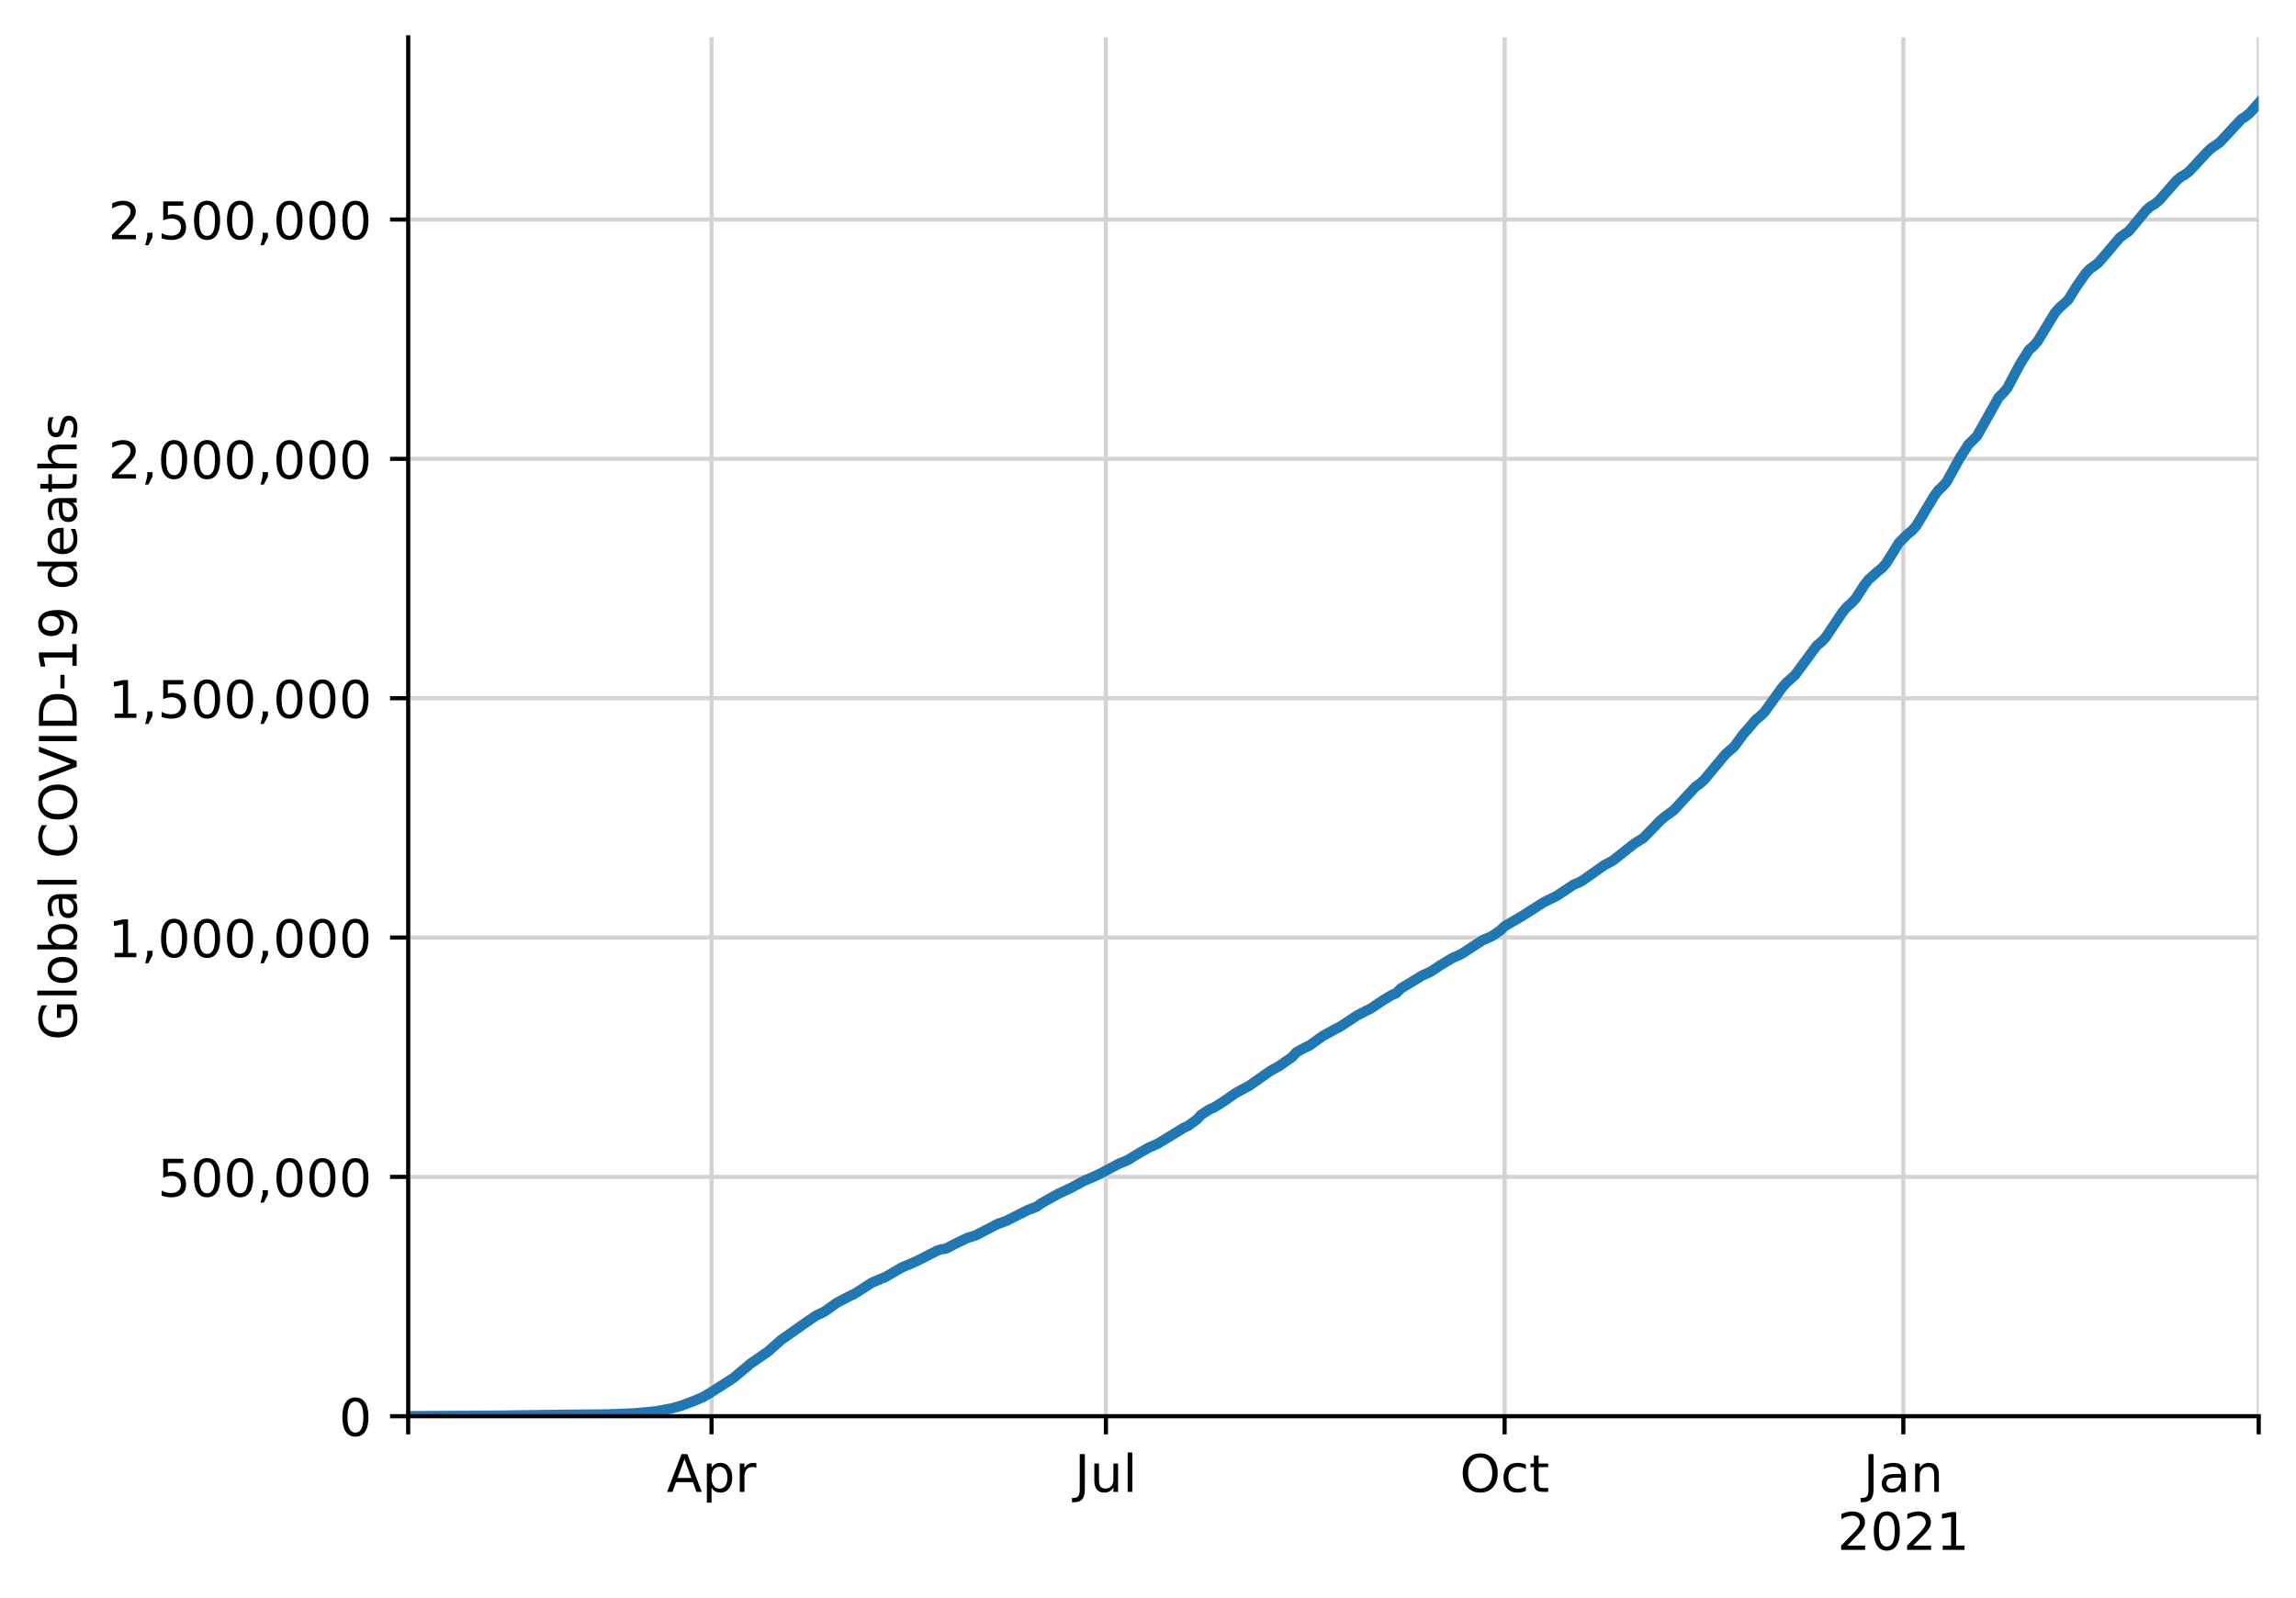
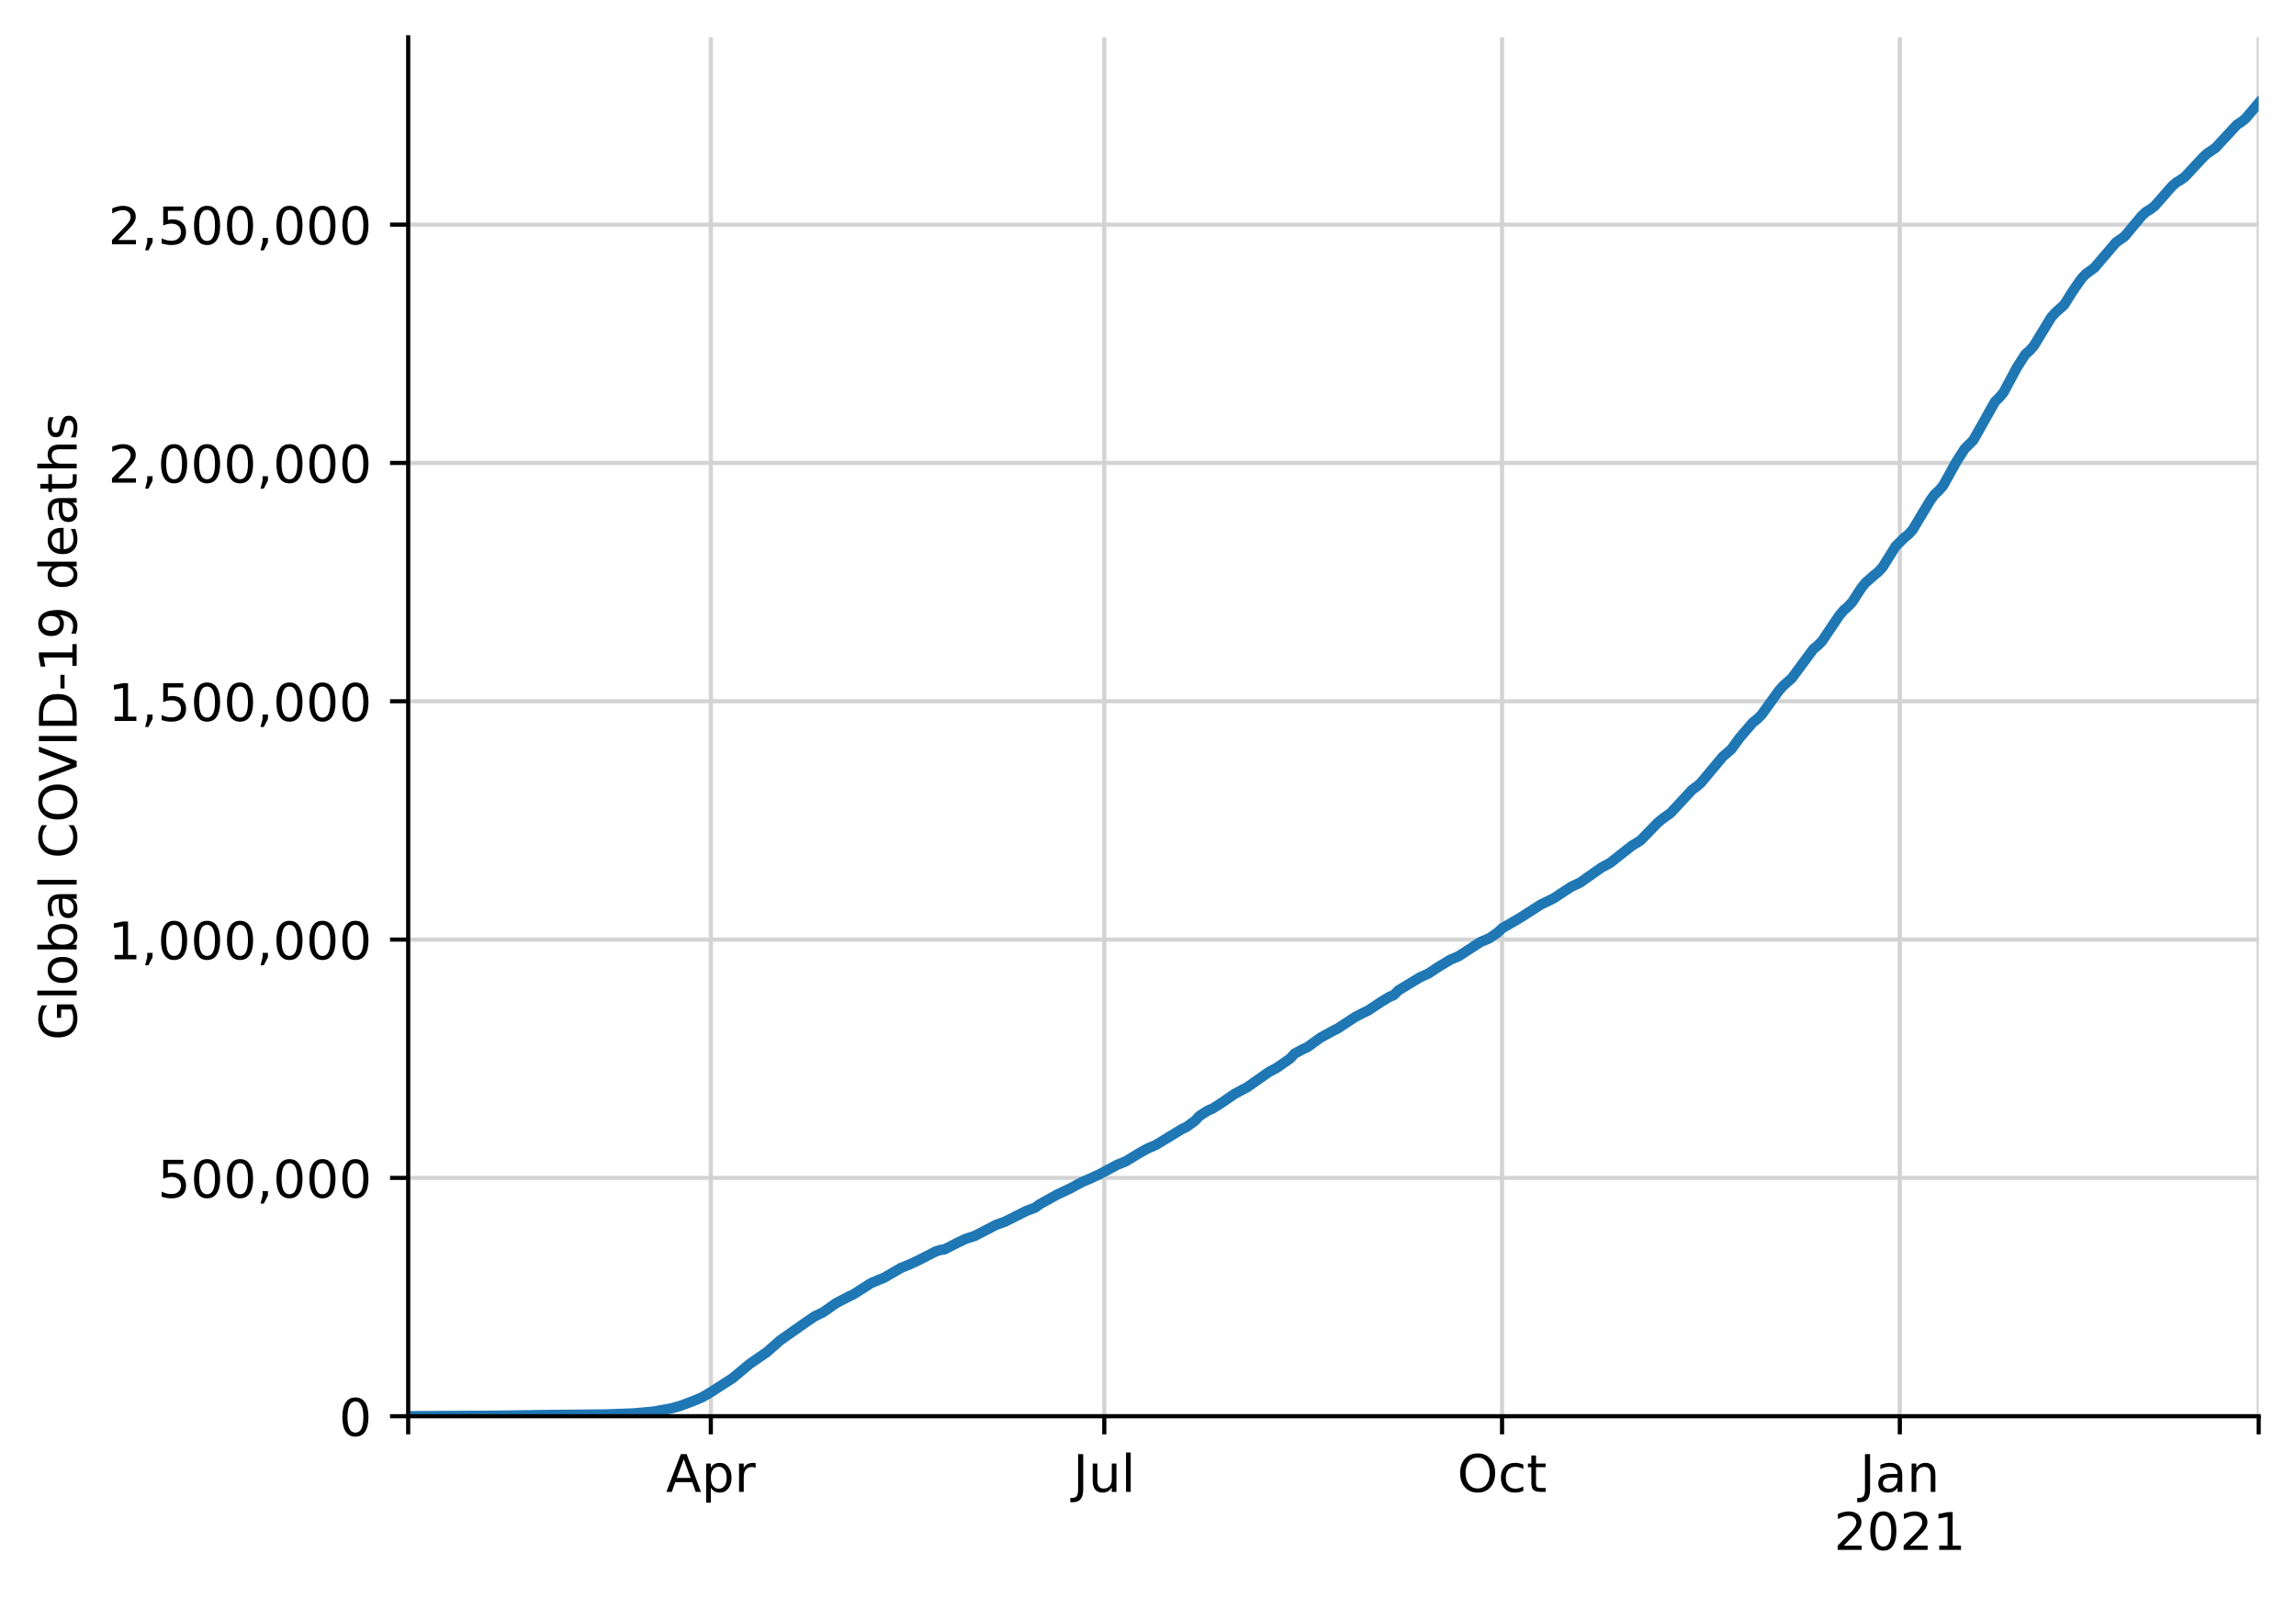
<svg xmlns="http://www.w3.org/2000/svg" xmlns:xlink="http://www.w3.org/1999/xlink" height="308.388pt" version="1.1" viewBox="0 0 443.092 308.388" width="443.092pt">
  <defs>
    <style type="text/css">
*{stroke-linecap:butt;stroke-linejoin:round;}
  </style>
  </defs>
  <g id="figure_1">
    <g id="patch_1">
      <path d="M 0 308.388  L 443.092 308.388  L 443.092 0  L 0 0  z " style="fill:#ffffff;" />
    </g>
    <g id="axes_1">
      <g id="patch_2">
        <path d="M 78.772 273.312  L 435.892 273.312  L 435.892 7.2  L 78.772 7.2  z " style="fill:#ffffff;" />
      </g>
      <g id="matplotlib.axis_1">
        <g id="xtick_1">
          <g id="line2d_1">
-             <path clip-path="url(#pef97036371)" d="M 78.772 273.312  L 78.772 7.2  " style="fill:none;stroke:#d3d3d3;stroke-linecap:square;stroke-width:0.8;" />
+             <path clip-path="url(#p75a27e34cb)" d="M 78.772 273.312  L 78.772 7.2  " style="fill:none;stroke:#d3d3d3;stroke-linecap:square;stroke-width:0.8;" />
          </g>
          <g id="line2d_2">
            <defs>
-               <path d="M 0 0  L 0 3.5  " id="m391fcb9f83" style="stroke:#000000;stroke-width:0.8;" />
-             </defs>
-             <g>
-               <use style="stroke:#000000;stroke-width:0.8;" x="78.772" xlink:href="#m391fcb9f83" y="273.312" />
+               <path d="M 0 0  L 0 3.5  " id="m4d21671cd5" style="stroke:#000000;stroke-width:0.8;" />
+             </defs>
+             <g>
+               <use style="stroke:#000000;stroke-width:0.8;" x="78.772" xlink:href="#m4d21671cd5" y="273.312" />
            </g>
          </g>
        </g>
        <g id="xtick_2">
          <g id="line2d_3">
-             <path clip-path="url(#pef97036371)" d="M 137.316 273.312  L 137.316 7.2  " style="fill:none;stroke:#d3d3d3;stroke-linecap:square;stroke-width:0.8;" />
+             <path clip-path="url(#p75a27e34cb)" d="M 137.179 273.312  L 137.179 7.2  " style="fill:none;stroke:#d3d3d3;stroke-linecap:square;stroke-width:0.8;" />
          </g>
          <g id="line2d_4">
            <g>
-               <use style="stroke:#000000;stroke-width:0.8;" x="137.316" xlink:href="#m391fcb9f83" y="273.312" />
+               <use style="stroke:#000000;stroke-width:0.8;" x="137.179" xlink:href="#m4d21671cd5" y="273.312" />
            </g>
          </g>
          <g id="text_1">
            <defs>
              <path d="M 34.188 63.188  L 20.797 26.906  L 47.609 26.906  z M 28.609 72.906  L 39.797 72.906  L 67.578 0  L 57.328 0  L 50.688 18.703  L 17.828 18.703  L 11.188 0  L 0.781 0  z " id="DejaVuSans-65" />
              <path d="M 18.109 8.203  L 18.109 -20.797  L 9.078 -20.797  L 9.078 54.688  L 18.109 54.688  L 18.109 46.391  Q 20.953 51.266 25.266 53.625  Q 29.594 56 35.594 56  Q 45.562 56 51.781 48.094  Q 58.016 40.188 58.016 27.297  Q 58.016 14.406 51.781 6.484  Q 45.562 -1.422 35.594 -1.422  Q 29.594 -1.422 25.266 0.953  Q 20.953 3.328 18.109 8.203  z M 48.688 27.297  Q 48.688 37.203 44.609 42.844  Q 40.531 48.484 33.406 48.484  Q 26.266 48.484 22.188 42.844  Q 18.109 37.203 18.109 27.297  Q 18.109 17.391 22.188 11.75  Q 26.266 6.109 33.406 6.109  Q 40.531 6.109 44.609 11.75  Q 48.688 17.391 48.688 27.297  z " id="DejaVuSans-112" />
              <path d="M 41.109 46.297  Q 39.594 47.172 37.812 47.578  Q 36.031 48 33.891 48  Q 26.266 48 22.188 43.047  Q 18.109 38.094 18.109 28.812  L 18.109 0  L 9.078 0  L 9.078 54.688  L 18.109 54.688  L 18.109 46.188  Q 20.953 51.172 25.484 53.578  Q 30.031 56 36.531 56  Q 37.453 56 38.578 55.875  Q 39.703 55.766 41.062 55.516  z " id="DejaVuSans-114" />
            </defs>
-             <g transform="translate(128.6661 287.9104)scale(0.1 -0.1)">
+             <g transform="translate(128.5294 287.9104)scale(0.1 -0.1)">
              <use xlink:href="#DejaVuSans-65" />
              <use x="68.408" xlink:href="#DejaVuSans-112" />
              <use x="131.885" xlink:href="#DejaVuSans-114" />
            </g>
          </g>
        </g>
        <g id="xtick_3">
          <g id="line2d_5">
-             <path clip-path="url(#pef97036371)" d="M 213.424 273.312  L 213.424 7.2  " style="fill:none;stroke:#d3d3d3;stroke-linecap:square;stroke-width:0.8;" />
+             <path clip-path="url(#p75a27e34cb)" d="M 213.109 273.312  L 213.109 7.2  " style="fill:none;stroke:#d3d3d3;stroke-linecap:square;stroke-width:0.8;" />
          </g>
          <g id="line2d_6">
            <g>
-               <use style="stroke:#000000;stroke-width:0.8;" x="213.424" xlink:href="#m391fcb9f83" y="273.312" />
+               <use style="stroke:#000000;stroke-width:0.8;" x="213.109" xlink:href="#m4d21671cd5" y="273.312" />
            </g>
          </g>
          <g id="text_2">
            <defs>
              <path d="M 9.812 72.906  L 19.672 72.906  L 19.672 5.078  Q 19.672 -8.109 14.672 -14.062  Q 9.672 -20.016 -1.422 -20.016  L -5.172 -20.016  L -5.172 -11.719  L -2.094 -11.719  Q 4.438 -11.719 7.125 -8.047  Q 9.812 -4.391 9.812 5.078  z " id="DejaVuSans-74" />
              <path d="M 8.5 21.578  L 8.5 54.688  L 17.484 54.688  L 17.484 21.922  Q 17.484 14.156 20.5 10.266  Q 23.531 6.391 29.594 6.391  Q 36.859 6.391 41.078 11.031  Q 45.312 15.672 45.312 23.688  L 45.312 54.688  L 54.297 54.688  L 54.297 0  L 45.312 0  L 45.312 8.406  Q 42.047 3.422 37.719 1  Q 33.406 -1.422 27.688 -1.422  Q 18.266 -1.422 13.375 4.438  Q 8.5 10.297 8.5 21.578  z M 31.109 56  z " id="DejaVuSans-117" />
              <path d="M 9.422 75.984  L 18.406 75.984  L 18.406 0  L 9.422 0  z " id="DejaVuSans-108" />
            </defs>
-             <g transform="translate(207.3909 287.9104)scale(0.1 -0.1)">
+             <g transform="translate(207.0763 287.9104)scale(0.1 -0.1)">
              <use xlink:href="#DejaVuSans-74" />
              <use x="29.492" xlink:href="#DejaVuSans-117" />
              <use x="92.871" xlink:href="#DejaVuSans-108" />
            </g>
          </g>
        </g>
        <g id="xtick_4">
          <g id="line2d_7">
-             <path clip-path="url(#pef97036371)" d="M 290.368 273.312  L 290.368 7.2  " style="fill:none;stroke:#d3d3d3;stroke-linecap:square;stroke-width:0.8;" />
+             <path clip-path="url(#p75a27e34cb)" d="M 289.873 273.312  L 289.873 7.2  " style="fill:none;stroke:#d3d3d3;stroke-linecap:square;stroke-width:0.8;" />
          </g>
          <g id="line2d_8">
            <g>
-               <use style="stroke:#000000;stroke-width:0.8;" x="290.368" xlink:href="#m391fcb9f83" y="273.312" />
+               <use style="stroke:#000000;stroke-width:0.8;" x="289.873" xlink:href="#m4d21671cd5" y="273.312" />
            </g>
          </g>
          <g id="text_3">
            <defs>
              <path d="M 39.406 66.219  Q 28.656 66.219 22.328 58.203  Q 16.016 50.203 16.016 36.375  Q 16.016 22.609 22.328 14.594  Q 28.656 6.594 39.406 6.594  Q 50.141 6.594 56.422 14.594  Q 62.703 22.609 62.703 36.375  Q 62.703 50.203 56.422 58.203  Q 50.141 66.219 39.406 66.219  z M 39.406 74.219  Q 54.734 74.219 63.906 63.938  Q 73.094 53.656 73.094 36.375  Q 73.094 19.141 63.906 8.859  Q 54.734 -1.422 39.406 -1.422  Q 24.031 -1.422 14.812 8.828  Q 5.609 19.094 5.609 36.375  Q 5.609 53.656 14.812 63.938  Q 24.031 74.219 39.406 74.219  z " id="DejaVuSans-79" />
              <path d="M 48.781 52.594  L 48.781 44.188  Q 44.969 46.297 41.141 47.344  Q 37.312 48.391 33.406 48.391  Q 24.656 48.391 19.812 42.844  Q 14.984 37.312 14.984 27.297  Q 14.984 17.281 19.812 11.734  Q 24.656 6.203 33.406 6.203  Q 37.312 6.203 41.141 7.25  Q 44.969 8.297 48.781 10.406  L 48.781 2.094  Q 45.016 0.344 40.984 -0.531  Q 36.969 -1.422 32.422 -1.422  Q 20.062 -1.422 12.781 6.344  Q 5.516 14.109 5.516 27.297  Q 5.516 40.672 12.859 48.328  Q 20.219 56 33.016 56  Q 37.156 56 41.109 55.141  Q 45.062 54.297 48.781 52.594  z " id="DejaVuSans-99" />
              <path d="M 18.312 70.219  L 18.312 54.688  L 36.812 54.688  L 36.812 47.703  L 18.312 47.703  L 18.312 18.016  Q 18.312 11.328 20.141 9.422  Q 21.969 7.516 27.594 7.516  L 36.812 7.516  L 36.812 0  L 27.594 0  Q 17.188 0 13.234 3.875  Q 9.281 7.766 9.281 18.016  L 9.281 47.703  L 2.688 47.703  L 2.688 54.688  L 9.281 54.688  L 9.281 70.219  z " id="DejaVuSans-116" />
            </defs>
-             <g transform="translate(281.7223 287.9104)scale(0.1 -0.1)">
+             <g transform="translate(281.2279 287.9104)scale(0.1 -0.1)">
              <use xlink:href="#DejaVuSans-79" />
              <use x="78.711" xlink:href="#DejaVuSans-99" />
              <use x="133.691" xlink:href="#DejaVuSans-116" />
            </g>
          </g>
        </g>
        <g id="xtick_5">
          <g id="line2d_9">
-             <path clip-path="url(#pef97036371)" d="M 367.311 273.312  L 367.311 7.2  " style="fill:none;stroke:#d3d3d3;stroke-linecap:square;stroke-width:0.8;" />
+             <path clip-path="url(#p75a27e34cb)" d="M 366.637 273.312  L 366.637 7.2  " style="fill:none;stroke:#d3d3d3;stroke-linecap:square;stroke-width:0.8;" />
          </g>
          <g id="line2d_10">
            <g>
-               <use style="stroke:#000000;stroke-width:0.8;" x="367.311" xlink:href="#m391fcb9f83" y="273.312" />
+               <use style="stroke:#000000;stroke-width:0.8;" x="366.637" xlink:href="#m4d21671cd5" y="273.312" />
            </g>
          </g>
          <g id="text_4">
            <defs>
              <path d="M 34.281 27.484  Q 23.391 27.484 19.188 25  Q 14.984 22.516 14.984 16.5  Q 14.984 11.719 18.141 8.906  Q 21.297 6.109 26.703 6.109  Q 34.188 6.109 38.703 11.406  Q 43.219 16.703 43.219 25.484  L 43.219 27.484  z M 52.203 31.203  L 52.203 0  L 43.219 0  L 43.219 8.297  Q 40.141 3.328 35.547 0.953  Q 30.953 -1.422 24.312 -1.422  Q 15.922 -1.422 10.953 3.297  Q 6 8.016 6 15.922  Q 6 25.141 12.172 29.828  Q 18.359 34.516 30.609 34.516  L 43.219 34.516  L 43.219 35.406  Q 43.219 41.609 39.141 45  Q 35.062 48.391 27.688 48.391  Q 23 48.391 18.547 47.266  Q 14.109 46.141 10.016 43.891  L 10.016 52.203  Q 14.938 54.109 19.578 55.047  Q 24.219 56 28.609 56  Q 40.484 56 46.344 49.844  Q 52.203 43.703 52.203 31.203  z " id="DejaVuSans-97" />
              <path d="M 54.891 33.016  L 54.891 0  L 45.906 0  L 45.906 32.719  Q 45.906 40.484 42.875 44.328  Q 39.844 48.188 33.797 48.188  Q 26.516 48.188 22.312 43.547  Q 18.109 38.922 18.109 30.906  L 18.109 0  L 9.078 0  L 9.078 54.688  L 18.109 54.688  L 18.109 46.188  Q 21.344 51.125 25.703 53.562  Q 30.078 56 35.797 56  Q 45.219 56 50.047 50.172  Q 54.891 44.344 54.891 33.016  z " id="DejaVuSans-110" />
            </defs>
-             <g transform="translate(359.6036 287.9104)scale(0.1 -0.1)">
+             <g transform="translate(358.9295 287.9104)scale(0.1 -0.1)">
              <use xlink:href="#DejaVuSans-74" />
              <use x="29.492" xlink:href="#DejaVuSans-97" />
              <use x="90.771" xlink:href="#DejaVuSans-110" />
            </g>
            <defs>
              <path d="M 19.188 8.297  L 53.609 8.297  L 53.609 0  L 7.328 0  L 7.328 8.297  Q 12.938 14.109 22.625 23.891  Q 32.328 33.688 34.812 36.531  Q 39.547 41.844 41.422 45.531  Q 43.312 49.219 43.312 52.781  Q 43.312 58.594 39.234 62.25  Q 35.156 65.922 28.609 65.922  Q 23.969 65.922 18.812 64.312  Q 13.672 62.703 7.812 59.422  L 7.812 69.391  Q 13.766 71.781 18.938 73  Q 24.125 74.219 28.422 74.219  Q 39.75 74.219 46.484 68.547  Q 53.219 62.891 53.219 53.422  Q 53.219 48.922 51.531 44.891  Q 49.859 40.875 45.406 35.406  Q 44.188 33.984 37.641 27.219  Q 31.109 20.453 19.188 8.297  z " id="DejaVuSans-50" />
              <path d="M 31.781 66.406  Q 24.172 66.406 20.328 58.906  Q 16.5 51.422 16.5 36.375  Q 16.5 21.391 20.328 13.891  Q 24.172 6.391 31.781 6.391  Q 39.453 6.391 43.281 13.891  Q 47.125 21.391 47.125 36.375  Q 47.125 51.422 43.281 58.906  Q 39.453 66.406 31.781 66.406  z M 31.781 74.219  Q 44.047 74.219 50.516 64.516  Q 56.984 54.828 56.984 36.375  Q 56.984 17.969 50.516 8.266  Q 44.047 -1.422 31.781 -1.422  Q 19.531 -1.422 13.062 8.266  Q 6.594 17.969 6.594 36.375  Q 6.594 54.828 13.062 64.516  Q 19.531 74.219 31.781 74.219  z " id="DejaVuSans-48" />
              <path d="M 12.406 8.297  L 28.516 8.297  L 28.516 63.922  L 10.984 60.406  L 10.984 69.391  L 28.422 72.906  L 38.281 72.906  L 38.281 8.297  L 54.391 8.297  L 54.391 0  L 12.406 0  z " id="DejaVuSans-49" />
            </defs>
-             <g transform="translate(354.5865 299.1082)scale(0.1 -0.1)">
+             <g transform="translate(353.9123 299.1082)scale(0.1 -0.1)">
              <use xlink:href="#DejaVuSans-50" />
              <use x="63.623" xlink:href="#DejaVuSans-48" />
              <use x="127.246" xlink:href="#DejaVuSans-50" />
              <use x="190.869" xlink:href="#DejaVuSans-49" />
            </g>
          </g>
        </g>
        <g id="xtick_6">
          <g id="line2d_11">
-             <path clip-path="url(#pef97036371)" d="M 435.892 273.312  L 435.892 7.2  " style="fill:none;stroke:#d3d3d3;stroke-linecap:square;stroke-width:0.8;" />
+             <path clip-path="url(#p75a27e34cb)" d="M 435.892 273.312  L 435.892 7.2  " style="fill:none;stroke:#d3d3d3;stroke-linecap:square;stroke-width:0.8;" />
          </g>
          <g id="line2d_12">
            <g>
-               <use style="stroke:#000000;stroke-width:0.8;" x="435.892" xlink:href="#m391fcb9f83" y="273.312" />
+               <use style="stroke:#000000;stroke-width:0.8;" x="435.892" xlink:href="#m4d21671cd5" y="273.312" />
            </g>
          </g>
        </g>
      </g>
      <g id="matplotlib.axis_2">
        <g id="ytick_1">
          <g id="line2d_13">
-             <path clip-path="url(#pef97036371)" d="M 78.772 273.312  L 435.892 273.312  " style="fill:none;stroke:#d3d3d3;stroke-linecap:square;stroke-width:0.8;" />
+             <path clip-path="url(#p75a27e34cb)" d="M 78.772 273.312  L 435.892 273.312  " style="fill:none;stroke:#d3d3d3;stroke-linecap:square;stroke-width:0.8;" />
          </g>
          <g id="line2d_14">
            <defs>
-               <path d="M 0 0  L -3.5 0  " id="m31e84d2a74" style="stroke:#000000;stroke-width:0.8;" />
-             </defs>
-             <g>
-               <use style="stroke:#000000;stroke-width:0.8;" x="78.772" xlink:href="#m31e84d2a74" y="273.312" />
+               <path d="M 0 0  L -3.5 0  " id="m5b438e8b2e" style="stroke:#000000;stroke-width:0.8;" />
+             </defs>
+             <g>
+               <use style="stroke:#000000;stroke-width:0.8;" x="78.772" xlink:href="#m5b438e8b2e" y="273.312" />
            </g>
          </g>
          <g id="text_5">
            <g transform="translate(65.40937 277.1112)scale(0.1 -0.1)">
              <use xlink:href="#DejaVuSans-48" />
            </g>
          </g>
        </g>
        <g id="ytick_2">
          <g id="line2d_15">
-             <path clip-path="url(#pef97036371)" d="M 78.772 227.123  L 435.892 227.123  " style="fill:none;stroke:#d3d3d3;stroke-linecap:square;stroke-width:0.8;" />
+             <path clip-path="url(#p75a27e34cb)" d="M 78.772 227.319  L 435.892 227.319  " style="fill:none;stroke:#d3d3d3;stroke-linecap:square;stroke-width:0.8;" />
          </g>
          <g id="line2d_16">
            <g>
-               <use style="stroke:#000000;stroke-width:0.8;" x="78.772" xlink:href="#m31e84d2a74" y="227.123" />
+               <use style="stroke:#000000;stroke-width:0.8;" x="78.772" xlink:href="#m5b438e8b2e" y="227.319" />
            </g>
          </g>
          <g id="text_6">
            <defs>
              <path d="M 10.797 72.906  L 49.516 72.906  L 49.516 64.594  L 19.828 64.594  L 19.828 46.734  Q 21.969 47.469 24.109 47.828  Q 26.266 48.188 28.422 48.188  Q 40.625 48.188 47.75 41.5  Q 54.891 34.812 54.891 23.391  Q 54.891 11.625 47.562 5.094  Q 40.234 -1.422 26.906 -1.422  Q 22.312 -1.422 17.547 -0.641  Q 12.797 0.141 7.719 1.703  L 7.719 11.625  Q 12.109 9.234 16.797 8.062  Q 21.484 6.891 26.703 6.891  Q 35.156 6.891 40.078 11.328  Q 45.016 15.766 45.016 23.391  Q 45.016 31 40.078 35.438  Q 35.156 39.891 26.703 39.891  Q 22.75 39.891 18.812 39.016  Q 14.891 38.141 10.797 36.281  z " id="DejaVuSans-53" />
              <path d="M 11.719 12.406  L 22.016 12.406  L 22.016 4  L 14.016 -11.625  L 7.719 -11.625  L 11.719 4  z " id="DejaVuSans-44" />
            </defs>
-             <g transform="translate(30.41875 230.9221)scale(0.1 -0.1)">
+             <g transform="translate(30.41875 231.1183)scale(0.1 -0.1)">
              <use xlink:href="#DejaVuSans-53" />
              <use x="63.623" xlink:href="#DejaVuSans-48" />
              <use x="127.246" xlink:href="#DejaVuSans-48" />
              <use x="190.869" xlink:href="#DejaVuSans-44" />
              <use x="222.656" xlink:href="#DejaVuSans-48" />
              <use x="286.279" xlink:href="#DejaVuSans-48" />
              <use x="349.902" xlink:href="#DejaVuSans-48" />
            </g>
          </g>
        </g>
        <g id="ytick_3">
          <g id="line2d_17">
-             <path clip-path="url(#pef97036371)" d="M 78.772 180.934  L 435.892 180.934  " style="fill:none;stroke:#d3d3d3;stroke-linecap:square;stroke-width:0.8;" />
+             <path clip-path="url(#p75a27e34cb)" d="M 78.772 181.326  L 435.892 181.326  " style="fill:none;stroke:#d3d3d3;stroke-linecap:square;stroke-width:0.8;" />
          </g>
          <g id="line2d_18">
            <g>
-               <use style="stroke:#000000;stroke-width:0.8;" x="78.772" xlink:href="#m31e84d2a74" y="180.934" />
+               <use style="stroke:#000000;stroke-width:0.8;" x="78.772" xlink:href="#m5b438e8b2e" y="181.326" />
            </g>
          </g>
          <g id="text_7">
-             <g transform="translate(20.87813 184.7329)scale(0.1 -0.1)">
+             <g transform="translate(20.87813 185.1255)scale(0.1 -0.1)">
              <use xlink:href="#DejaVuSans-49" />
              <use x="63.623" xlink:href="#DejaVuSans-44" />
              <use x="95.41" xlink:href="#DejaVuSans-48" />
              <use x="159.033" xlink:href="#DejaVuSans-48" />
              <use x="222.656" xlink:href="#DejaVuSans-48" />
              <use x="286.279" xlink:href="#DejaVuSans-44" />
              <use x="318.066" xlink:href="#DejaVuSans-48" />
              <use x="381.689" xlink:href="#DejaVuSans-48" />
              <use x="445.312" xlink:href="#DejaVuSans-48" />
            </g>
          </g>
        </g>
        <g id="ytick_4">
          <g id="line2d_19">
-             <path clip-path="url(#pef97036371)" d="M 78.772 134.745  L 435.892 134.745  " style="fill:none;stroke:#d3d3d3;stroke-linecap:square;stroke-width:0.8;" />
+             <path clip-path="url(#p75a27e34cb)" d="M 78.772 135.333  L 435.892 135.333  " style="fill:none;stroke:#d3d3d3;stroke-linecap:square;stroke-width:0.8;" />
          </g>
          <g id="line2d_20">
            <g>
-               <use style="stroke:#000000;stroke-width:0.8;" x="78.772" xlink:href="#m31e84d2a74" y="134.745" />
+               <use style="stroke:#000000;stroke-width:0.8;" x="78.772" xlink:href="#m5b438e8b2e" y="135.333" />
            </g>
          </g>
          <g id="text_8">
-             <g transform="translate(20.87813 138.5438)scale(0.1 -0.1)">
+             <g transform="translate(20.87813 139.1326)scale(0.1 -0.1)">
              <use xlink:href="#DejaVuSans-49" />
              <use x="63.623" xlink:href="#DejaVuSans-44" />
              <use x="95.41" xlink:href="#DejaVuSans-53" />
              <use x="159.033" xlink:href="#DejaVuSans-48" />
              <use x="222.656" xlink:href="#DejaVuSans-48" />
              <use x="286.279" xlink:href="#DejaVuSans-44" />
              <use x="318.066" xlink:href="#DejaVuSans-48" />
              <use x="381.689" xlink:href="#DejaVuSans-48" />
              <use x="445.312" xlink:href="#DejaVuSans-48" />
            </g>
          </g>
        </g>
        <g id="ytick_5">
          <g id="line2d_21">
-             <path clip-path="url(#pef97036371)" d="M 78.772 88.555  L 435.892 88.555  " style="fill:none;stroke:#d3d3d3;stroke-linecap:square;stroke-width:0.8;" />
+             <path clip-path="url(#p75a27e34cb)" d="M 78.772 89.34  L 435.892 89.34  " style="fill:none;stroke:#d3d3d3;stroke-linecap:square;stroke-width:0.8;" />
          </g>
          <g id="line2d_22">
            <g>
-               <use style="stroke:#000000;stroke-width:0.8;" x="78.772" xlink:href="#m31e84d2a74" y="88.555" />
+               <use style="stroke:#000000;stroke-width:0.8;" x="78.772" xlink:href="#m5b438e8b2e" y="89.34" />
            </g>
          </g>
          <g id="text_9">
-             <g transform="translate(20.87813 92.3546)scale(0.1 -0.1)">
+             <g transform="translate(20.87813 93.13971)scale(0.1 -0.1)">
              <use xlink:href="#DejaVuSans-50" />
              <use x="63.623" xlink:href="#DejaVuSans-44" />
              <use x="95.41" xlink:href="#DejaVuSans-48" />
              <use x="159.033" xlink:href="#DejaVuSans-48" />
              <use x="222.656" xlink:href="#DejaVuSans-48" />
              <use x="286.279" xlink:href="#DejaVuSans-44" />
              <use x="318.066" xlink:href="#DejaVuSans-48" />
              <use x="381.689" xlink:href="#DejaVuSans-48" />
              <use x="445.312" xlink:href="#DejaVuSans-48" />
            </g>
          </g>
        </g>
        <g id="ytick_6">
          <g id="line2d_23">
-             <path clip-path="url(#pef97036371)" d="M 78.772 42.366  L 435.892 42.366  " style="fill:none;stroke:#d3d3d3;stroke-linecap:square;stroke-width:0.8;" />
+             <path clip-path="url(#p75a27e34cb)" d="M 78.772 43.348  L 435.892 43.348  " style="fill:none;stroke:#d3d3d3;stroke-linecap:square;stroke-width:0.8;" />
          </g>
          <g id="line2d_24">
            <g>
-               <use style="stroke:#000000;stroke-width:0.8;" x="78.772" xlink:href="#m31e84d2a74" y="42.366" />
+               <use style="stroke:#000000;stroke-width:0.8;" x="78.772" xlink:href="#m5b438e8b2e" y="43.348" />
            </g>
          </g>
          <g id="text_10">
-             <g transform="translate(20.87813 46.16545)scale(0.1 -0.1)">
+             <g transform="translate(20.87813 47.14683)scale(0.1 -0.1)">
              <use xlink:href="#DejaVuSans-50" />
              <use x="63.623" xlink:href="#DejaVuSans-44" />
              <use x="95.41" xlink:href="#DejaVuSans-53" />
              <use x="159.033" xlink:href="#DejaVuSans-48" />
              <use x="222.656" xlink:href="#DejaVuSans-48" />
              <use x="286.279" xlink:href="#DejaVuSans-44" />
              <use x="318.066" xlink:href="#DejaVuSans-48" />
              <use x="381.689" xlink:href="#DejaVuSans-48" />
              <use x="445.312" xlink:href="#DejaVuSans-48" />
            </g>
          </g>
        </g>
        <g id="text_11">
          <defs>
            <path d="M 59.516 10.406  L 59.516 29.984  L 43.406 29.984  L 43.406 38.094  L 69.281 38.094  L 69.281 6.781  Q 63.578 2.734 56.688 0.656  Q 49.812 -1.422 42 -1.422  Q 24.906 -1.422 15.25 8.562  Q 5.609 18.562 5.609 36.375  Q 5.609 54.25 15.25 64.234  Q 24.906 74.219 42 74.219  Q 49.125 74.219 55.547 72.453  Q 61.969 70.703 67.391 67.281  L 67.391 56.781  Q 61.922 61.422 55.766 63.766  Q 49.609 66.109 42.828 66.109  Q 29.438 66.109 22.719 58.641  Q 16.016 51.172 16.016 36.375  Q 16.016 21.625 22.719 14.156  Q 29.438 6.688 42.828 6.688  Q 48.047 6.688 52.141 7.594  Q 56.25 8.5 59.516 10.406  z " id="DejaVuSans-71" />
            <path d="M 30.609 48.391  Q 23.391 48.391 19.188 42.75  Q 14.984 37.109 14.984 27.297  Q 14.984 17.484 19.156 11.844  Q 23.344 6.203 30.609 6.203  Q 37.797 6.203 41.984 11.859  Q 46.188 17.531 46.188 27.297  Q 46.188 37.016 41.984 42.703  Q 37.797 48.391 30.609 48.391  z M 30.609 56  Q 42.328 56 49.016 48.375  Q 55.719 40.766 55.719 27.297  Q 55.719 13.875 49.016 6.219  Q 42.328 -1.422 30.609 -1.422  Q 18.844 -1.422 12.172 6.219  Q 5.516 13.875 5.516 27.297  Q 5.516 40.766 12.172 48.375  Q 18.844 56 30.609 56  z " id="DejaVuSans-111" />
            <path d="M 48.688 27.297  Q 48.688 37.203 44.609 42.844  Q 40.531 48.484 33.406 48.484  Q 26.266 48.484 22.188 42.844  Q 18.109 37.203 18.109 27.297  Q 18.109 17.391 22.188 11.75  Q 26.266 6.109 33.406 6.109  Q 40.531 6.109 44.609 11.75  Q 48.688 17.391 48.688 27.297  z M 18.109 46.391  Q 20.953 51.266 25.266 53.625  Q 29.594 56 35.594 56  Q 45.562 56 51.781 48.094  Q 58.016 40.188 58.016 27.297  Q 58.016 14.406 51.781 6.484  Q 45.562 -1.422 35.594 -1.422  Q 29.594 -1.422 25.266 0.953  Q 20.953 3.328 18.109 8.203  L 18.109 0  L 9.078 0  L 9.078 75.984  L 18.109 75.984  z " id="DejaVuSans-98" />
            <path id="DejaVuSans-32" />
            <path d="M 64.406 67.281  L 64.406 56.891  Q 59.422 61.531 53.781 63.812  Q 48.141 66.109 41.797 66.109  Q 29.297 66.109 22.656 58.469  Q 16.016 50.828 16.016 36.375  Q 16.016 21.969 22.656 14.328  Q 29.297 6.688 41.797 6.688  Q 48.141 6.688 53.781 8.984  Q 59.422 11.281 64.406 15.922  L 64.406 5.609  Q 59.234 2.094 53.438 0.328  Q 47.656 -1.422 41.219 -1.422  Q 24.656 -1.422 15.125 8.703  Q 5.609 18.844 5.609 36.375  Q 5.609 53.953 15.125 64.078  Q 24.656 74.219 41.219 74.219  Q 47.75 74.219 53.531 72.484  Q 59.328 70.75 64.406 67.281  z " id="DejaVuSans-67" />
            <path d="M 28.609 0  L 0.781 72.906  L 11.078 72.906  L 34.188 11.531  L 57.328 72.906  L 67.578 72.906  L 39.797 0  z " id="DejaVuSans-86" />
            <path d="M 9.812 72.906  L 19.672 72.906  L 19.672 0  L 9.812 0  z " id="DejaVuSans-73" />
            <path d="M 19.672 64.797  L 19.672 8.109  L 31.594 8.109  Q 46.688 8.109 53.688 14.938  Q 60.688 21.781 60.688 36.531  Q 60.688 51.172 53.688 57.984  Q 46.688 64.797 31.594 64.797  z M 9.812 72.906  L 30.078 72.906  Q 51.266 72.906 61.172 64.094  Q 71.094 55.281 71.094 36.531  Q 71.094 17.672 61.125 8.828  Q 51.172 0 30.078 0  L 9.812 0  z " id="DejaVuSans-68" />
            <path d="M 4.891 31.391  L 31.203 31.391  L 31.203 23.391  L 4.891 23.391  z " id="DejaVuSans-45" />
            <path d="M 10.984 1.516  L 10.984 10.5  Q 14.703 8.734 18.5 7.812  Q 22.312 6.891 25.984 6.891  Q 35.75 6.891 40.891 13.453  Q 46.047 20.016 46.781 33.406  Q 43.953 29.203 39.594 26.953  Q 35.25 24.703 29.984 24.703  Q 19.047 24.703 12.672 31.312  Q 6.297 37.938 6.297 49.422  Q 6.297 60.641 12.938 67.422  Q 19.578 74.219 30.609 74.219  Q 43.266 74.219 49.922 64.516  Q 56.594 54.828 56.594 36.375  Q 56.594 19.141 48.406 8.859  Q 40.234 -1.422 26.422 -1.422  Q 22.703 -1.422 18.891 -0.688  Q 15.094 0.047 10.984 1.516  z M 30.609 32.422  Q 37.25 32.422 41.125 36.953  Q 45.016 41.5 45.016 49.422  Q 45.016 57.281 41.125 61.844  Q 37.25 66.406 30.609 66.406  Q 23.969 66.406 20.094 61.844  Q 16.219 57.281 16.219 49.422  Q 16.219 41.5 20.094 36.953  Q 23.969 32.422 30.609 32.422  z " id="DejaVuSans-57" />
            <path d="M 45.406 46.391  L 45.406 75.984  L 54.391 75.984  L 54.391 0  L 45.406 0  L 45.406 8.203  Q 42.578 3.328 38.25 0.953  Q 33.938 -1.422 27.875 -1.422  Q 17.969 -1.422 11.734 6.484  Q 5.516 14.406 5.516 27.297  Q 5.516 40.188 11.734 48.094  Q 17.969 56 27.875 56  Q 33.938 56 38.25 53.625  Q 42.578 51.266 45.406 46.391  z M 14.797 27.297  Q 14.797 17.391 18.875 11.75  Q 22.953 6.109 30.078 6.109  Q 37.203 6.109 41.297 11.75  Q 45.406 17.391 45.406 27.297  Q 45.406 37.203 41.297 42.844  Q 37.203 48.484 30.078 48.484  Q 22.953 48.484 18.875 42.844  Q 14.797 37.203 14.797 27.297  z " id="DejaVuSans-100" />
            <path d="M 56.203 29.594  L 56.203 25.203  L 14.891 25.203  Q 15.484 15.922 20.484 11.062  Q 25.484 6.203 34.422 6.203  Q 39.594 6.203 44.453 7.469  Q 49.312 8.734 54.109 11.281  L 54.109 2.781  Q 49.266 0.734 44.188 -0.344  Q 39.109 -1.422 33.891 -1.422  Q 20.797 -1.422 13.156 6.188  Q 5.516 13.812 5.516 26.812  Q 5.516 40.234 12.766 48.109  Q 20.016 56 32.328 56  Q 43.359 56 49.781 48.891  Q 56.203 41.797 56.203 29.594  z M 47.219 32.234  Q 47.125 39.594 43.094 43.984  Q 39.062 48.391 32.422 48.391  Q 24.906 48.391 20.391 44.141  Q 15.875 39.891 15.188 32.172  z " id="DejaVuSans-101" />
            <path d="M 54.891 33.016  L 54.891 0  L 45.906 0  L 45.906 32.719  Q 45.906 40.484 42.875 44.328  Q 39.844 48.188 33.797 48.188  Q 26.516 48.188 22.312 43.547  Q 18.109 38.922 18.109 30.906  L 18.109 0  L 9.078 0  L 9.078 75.984  L 18.109 75.984  L 18.109 46.188  Q 21.344 51.125 25.703 53.562  Q 30.078 56 35.797 56  Q 45.219 56 50.047 50.172  Q 54.891 44.344 54.891 33.016  z " id="DejaVuSans-104" />
            <path d="M 44.281 53.078  L 44.281 44.578  Q 40.484 46.531 36.375 47.5  Q 32.281 48.484 27.875 48.484  Q 21.188 48.484 17.844 46.438  Q 14.5 44.391 14.5 40.281  Q 14.5 37.156 16.891 35.375  Q 19.281 33.594 26.516 31.984  L 29.594 31.297  Q 39.156 29.25 43.188 25.516  Q 47.219 21.781 47.219 15.094  Q 47.219 7.469 41.188 3.016  Q 35.156 -1.422 24.609 -1.422  Q 20.219 -1.422 15.453 -0.562  Q 10.688 0.297 5.422 2  L 5.422 11.281  Q 10.406 8.688 15.234 7.391  Q 20.062 6.109 24.812 6.109  Q 31.156 6.109 34.562 8.281  Q 37.984 10.453 37.984 14.406  Q 37.984 18.062 35.516 20.016  Q 33.062 21.969 24.703 23.781  L 21.578 24.516  Q 13.234 26.266 9.516 29.906  Q 5.812 33.547 5.812 39.891  Q 5.812 47.609 11.281 51.797  Q 16.75 56 26.812 56  Q 31.781 56 36.172 55.266  Q 40.578 54.547 44.281 53.078  z " id="DejaVuSans-115" />
          </defs>
          <g transform="translate(14.79844 200.7708)rotate(-90)scale(0.1 -0.1)">
            <use xlink:href="#DejaVuSans-71" />
            <use x="77.49" xlink:href="#DejaVuSans-108" />
            <use x="105.273" xlink:href="#DejaVuSans-111" />
            <use x="166.455" xlink:href="#DejaVuSans-98" />
            <use x="229.932" xlink:href="#DejaVuSans-97" />
            <use x="291.211" xlink:href="#DejaVuSans-108" />
            <use x="318.994" xlink:href="#DejaVuSans-32" />
            <use x="350.781" xlink:href="#DejaVuSans-67" />
            <use x="420.605" xlink:href="#DejaVuSans-79" />
            <use x="499.301" xlink:href="#DejaVuSans-86" />
            <use x="567.709" xlink:href="#DejaVuSans-73" />
            <use x="597.201" xlink:href="#DejaVuSans-68" />
            <use x="674.203" xlink:href="#DejaVuSans-45" />
            <use x="710.287" xlink:href="#DejaVuSans-49" />
            <use x="773.91" xlink:href="#DejaVuSans-57" />
            <use x="837.533" xlink:href="#DejaVuSans-32" />
            <use x="869.32" xlink:href="#DejaVuSans-100" />
            <use x="932.797" xlink:href="#DejaVuSans-101" />
            <use x="994.32" xlink:href="#DejaVuSans-97" />
            <use x="1055.6" xlink:href="#DejaVuSans-116" />
            <use x="1094.809" xlink:href="#DejaVuSans-104" />
            <use x="1158.188" xlink:href="#DejaVuSans-115" />
          </g>
        </g>
      </g>
      <g id="line2d_25">
-         <path clip-path="url(#pef97036371)" d="M 78.772 273.31  L 96.335 273.209  L 104.699 273.085  L 117.244 272.961  L 122.262 272.773  L 126.444 272.39  L 129.789 271.758  L 131.462 271.287  L 133.971 270.339  L 135.643 269.637  L 137.316 268.644  L 141.498 265.957  L 143.171 264.566  L 144.843 263.165  L 148.189 260.858  L 150.698 258.63  L 155.716 255.099  L 157.388 253.954  L 159.061 253.148  L 161.57 251.38  L 164.079 250.072  L 164.916 249.683  L 168.261 247.542  L 169.934 246.823  L 170.77 246.501  L 174.115 244.56  L 175.788 243.88  L 177.461 243.103  L 180.806 241.383  L 181.643 241.105  L 182.479 240.993  L 184.988 239.713  L 186.661 238.916  L 188.333 238.383  L 192.515 236.213  L 194.188 235.618  L 198.369 233.514  L 200.042 232.885  L 200.878 232.265  L 204.224 230.396  L 206.733 229.214  L 209.242 227.864  L 210.915 227.159  L 212.587 226.368  L 215.933 224.581  L 217.605 223.904  L 220.114 222.365  L 221.787 221.431  L 223.46 220.702  L 228.478 217.639  L 229.314 217.25  L 230.987 216.038  L 231.823 215.123  L 233.496 214.054  L 234.332 213.711  L 236.005 212.653  L 238.514 210.913  L 240.187 210.01  L 241.023 209.577  L 245.205 206.642  L 246.878 205.726  L 249.387 203.973  L 250.223 203.036  L 251.896 202.147  L 252.732 201.761  L 255.241 199.95  L 257.75 198.574  L 258.586 198.158  L 261.932 195.949  L 263.604 195.083  L 264.441 194.697  L 266.95 193.017  L 268.623 192.017  L 269.459 191.664  L 270.295 190.798  L 271.968 189.781  L 274.477 188.253  L 276.15 187.5  L 277.822 186.373  L 280.331 184.856  L 282.004 184.132  L 286.186 181.408  L 287.859 180.7  L 289.531 179.557  L 290.368 178.753  L 293.713 176.806  L 297.895 174.134  L 300.404 172.906  L 303.749 170.691  L 304.585 170.364  L 305.422 169.917  L 309.604 166.97  L 311.276 166.072  L 315.458 162.765  L 317.131 161.738  L 320.476 158.296  L 321.312 157.594  L 322.985 156.384  L 327.167 151.869  L 328.003 151.276  L 328.84 150.541  L 333.021 145.519  L 334.694 144.067  L 336.367 141.777  L 338.876 138.862  L 339.712 138.201  L 340.548 137.38  L 343.894 132.73  L 344.73 131.78  L 346.403 130.288  L 350.585 124.629  L 351.421 123.94  L 352.257 123.092  L 355.603 118.12  L 356.439 117.126  L 357.275 116.395  L 358.112 115.502  L 359.784 112.906  L 360.621 111.831  L 362.293 110.356  L 363.13 109.672  L 363.966 108.771  L 366.475 104.748  L 368.148 103.076  L 368.984 102.399  L 369.82 101.461  L 373.166 95.878  L 374.002 94.696  L 374.839 93.925  L 375.675 92.972  L 378.184 88.431  L 379.857 85.809  L 381.529 84.142  L 385.711 76.702  L 386.547 75.874  L 387.384 74.88  L 389.893 70.165  L 391.566 67.533  L 392.402 66.796  L 393.238 65.854  L 396.584 60.346  L 397.42 59.414  L 399.093 57.914  L 400.765 55.24  L 402.438 52.848  L 403.274 51.944  L 404.947 50.724  L 409.129 45.818  L 410.801 44.639  L 414.147 40.617  L 414.983 39.866  L 415.82 39.368  L 416.656 38.701  L 420.001 34.888  L 420.838 34.165  L 421.674 33.679  L 422.51 33.047  L 425.856 29.442  L 426.692 28.636  L 428.365 27.5  L 432.546 23.001  L 433.383 22.477  L 434.219 21.771  L 435.892 19.872  L 435.892 19.872  " style="fill:none;stroke:#1f77b4;stroke-linecap:square;stroke-width:2;" />
+         <path clip-path="url(#p75a27e34cb)" d="M 78.772 273.31  L 96.294 273.209  L 104.638 273.086  L 117.154 272.962  L 122.16 272.775  L 126.332 272.394  L 129.67 271.764  L 131.339 271.295  L 133.842 270.352  L 135.511 269.653  L 137.179 268.664  L 141.351 265.989  L 143.02 264.603  L 144.689 263.208  L 148.026 260.911  L 150.53 258.693  L 155.536 255.177  L 157.205 254.037  L 158.874 253.234  L 161.377 251.473  L 163.88 250.171  L 164.714 249.784  L 168.052 247.651  L 169.721 246.935  L 170.555 246.615  L 173.893 244.682  L 175.561 244.005  L 177.23 243.231  L 180.568 241.519  L 181.402 241.242  L 182.237 241.13  L 184.74 239.856  L 186.409 239.062  L 188.077 238.532  L 192.249 236.371  L 193.918 235.778  L 198.09 233.683  L 199.759 233.057  L 200.593 232.439  L 203.931 230.578  L 206.434 229.401  L 208.937 228.057  L 210.606 227.355  L 212.275 226.567  L 215.612 224.788  L 217.281 224.114  L 219.784 222.581  L 221.453 221.652  L 223.122 220.925  L 228.128 217.875  L 228.963 217.488  L 230.631 216.281  L 231.466 215.37  L 233.134 214.306  L 233.969 213.964  L 235.638 212.91  L 238.141 211.178  L 239.81 210.279  L 240.644 209.848  L 244.816 206.925  L 246.485 206.013  L 248.988 204.267  L 249.822 203.334  L 251.491 202.45  L 252.326 202.065  L 254.829 200.262  L 257.332 198.892  L 258.166 198.477  L 261.504 196.278  L 263.173 195.415  L 264.007 195.031  L 266.51 193.358  L 268.179 192.363  L 269.013 192.011  L 269.848 191.149  L 271.517 190.136  L 274.02 188.615  L 275.689 187.865  L 277.357 186.743  L 279.86 185.232  L 281.529 184.511  L 285.701 181.799  L 287.37 181.094  L 289.039 179.956  L 289.873 179.155  L 293.211 177.216  L 297.383 174.556  L 299.886 173.332  L 303.223 171.127  L 304.892 170.357  L 309.064 167.422  L 310.733 166.527  L 314.905 163.235  L 316.574 162.213  L 319.911 158.785  L 320.746 158.086  L 322.414 156.881  L 326.586 152.385  L 327.421 151.794  L 328.255 151.063  L 332.427 146.062  L 334.096 144.616  L 335.765 142.336  L 338.268 139.433  L 339.102 138.775  L 339.937 137.958  L 343.274 133.327  L 344.109 132.381  L 345.777 130.895  L 349.949 125.261  L 350.784 124.575  L 351.618 123.731  L 354.956 118.78  L 355.79 117.789  L 356.625 117.062  L 357.459 116.173  L 359.128 113.587  L 359.962 112.517  L 361.631 111.049  L 362.465 110.368  L 363.3 109.471  L 365.803 105.464  L 367.472 103.8  L 368.306 103.125  L 369.14 102.191  L 372.478 96.632  L 373.312 95.455  L 374.147 94.687  L 374.981 93.739  L 377.484 89.216  L 379.153 86.605  L 380.822 84.946  L 384.994 77.537  L 385.828 76.713  L 386.663 75.723  L 389.166 71.028  L 390.835 68.407  L 391.669 67.674  L 392.503 66.736  L 395.841 61.251  L 396.675 60.323  L 398.344 58.83  L 400.013 56.167  L 401.682 53.785  L 402.516 52.884  L 404.185 51.67  L 408.357 46.785  L 410.026 45.611  L 413.363 41.606  L 414.198 40.858  L 415.032 40.362  L 415.866 39.698  L 419.204 35.901  L 420.038 35.181  L 420.873 34.698  L 421.707 34.068  L 425.045 30.478  L 425.879 29.676  L 427.548 28.545  L 431.72 24.048  L 432.554 23.514  L 433.389 22.84  L 435.892 19.872  L 435.892 19.872  " style="fill:none;stroke:#1f77b4;stroke-linecap:square;stroke-width:2;" />
      </g>
      <g id="patch_3">
        <path d="M 78.772 273.312  L 78.772 7.2  " style="fill:none;stroke:#000000;stroke-linecap:square;stroke-linejoin:miter;stroke-width:0.8;" />
      </g>
      <g id="patch_4">
        <path d="M 78.772 273.312  L 435.892 273.312  " style="fill:none;stroke:#000000;stroke-linecap:square;stroke-linejoin:miter;stroke-width:0.8;" />
      </g>
    </g>
  </g>
  <defs>
-     <clipPath id="pef97036371">
+     <clipPath id="p75a27e34cb">
      <rect height="266.112" width="357.12" x="78.772" y="7.2" />
    </clipPath>
  </defs>
</svg>
